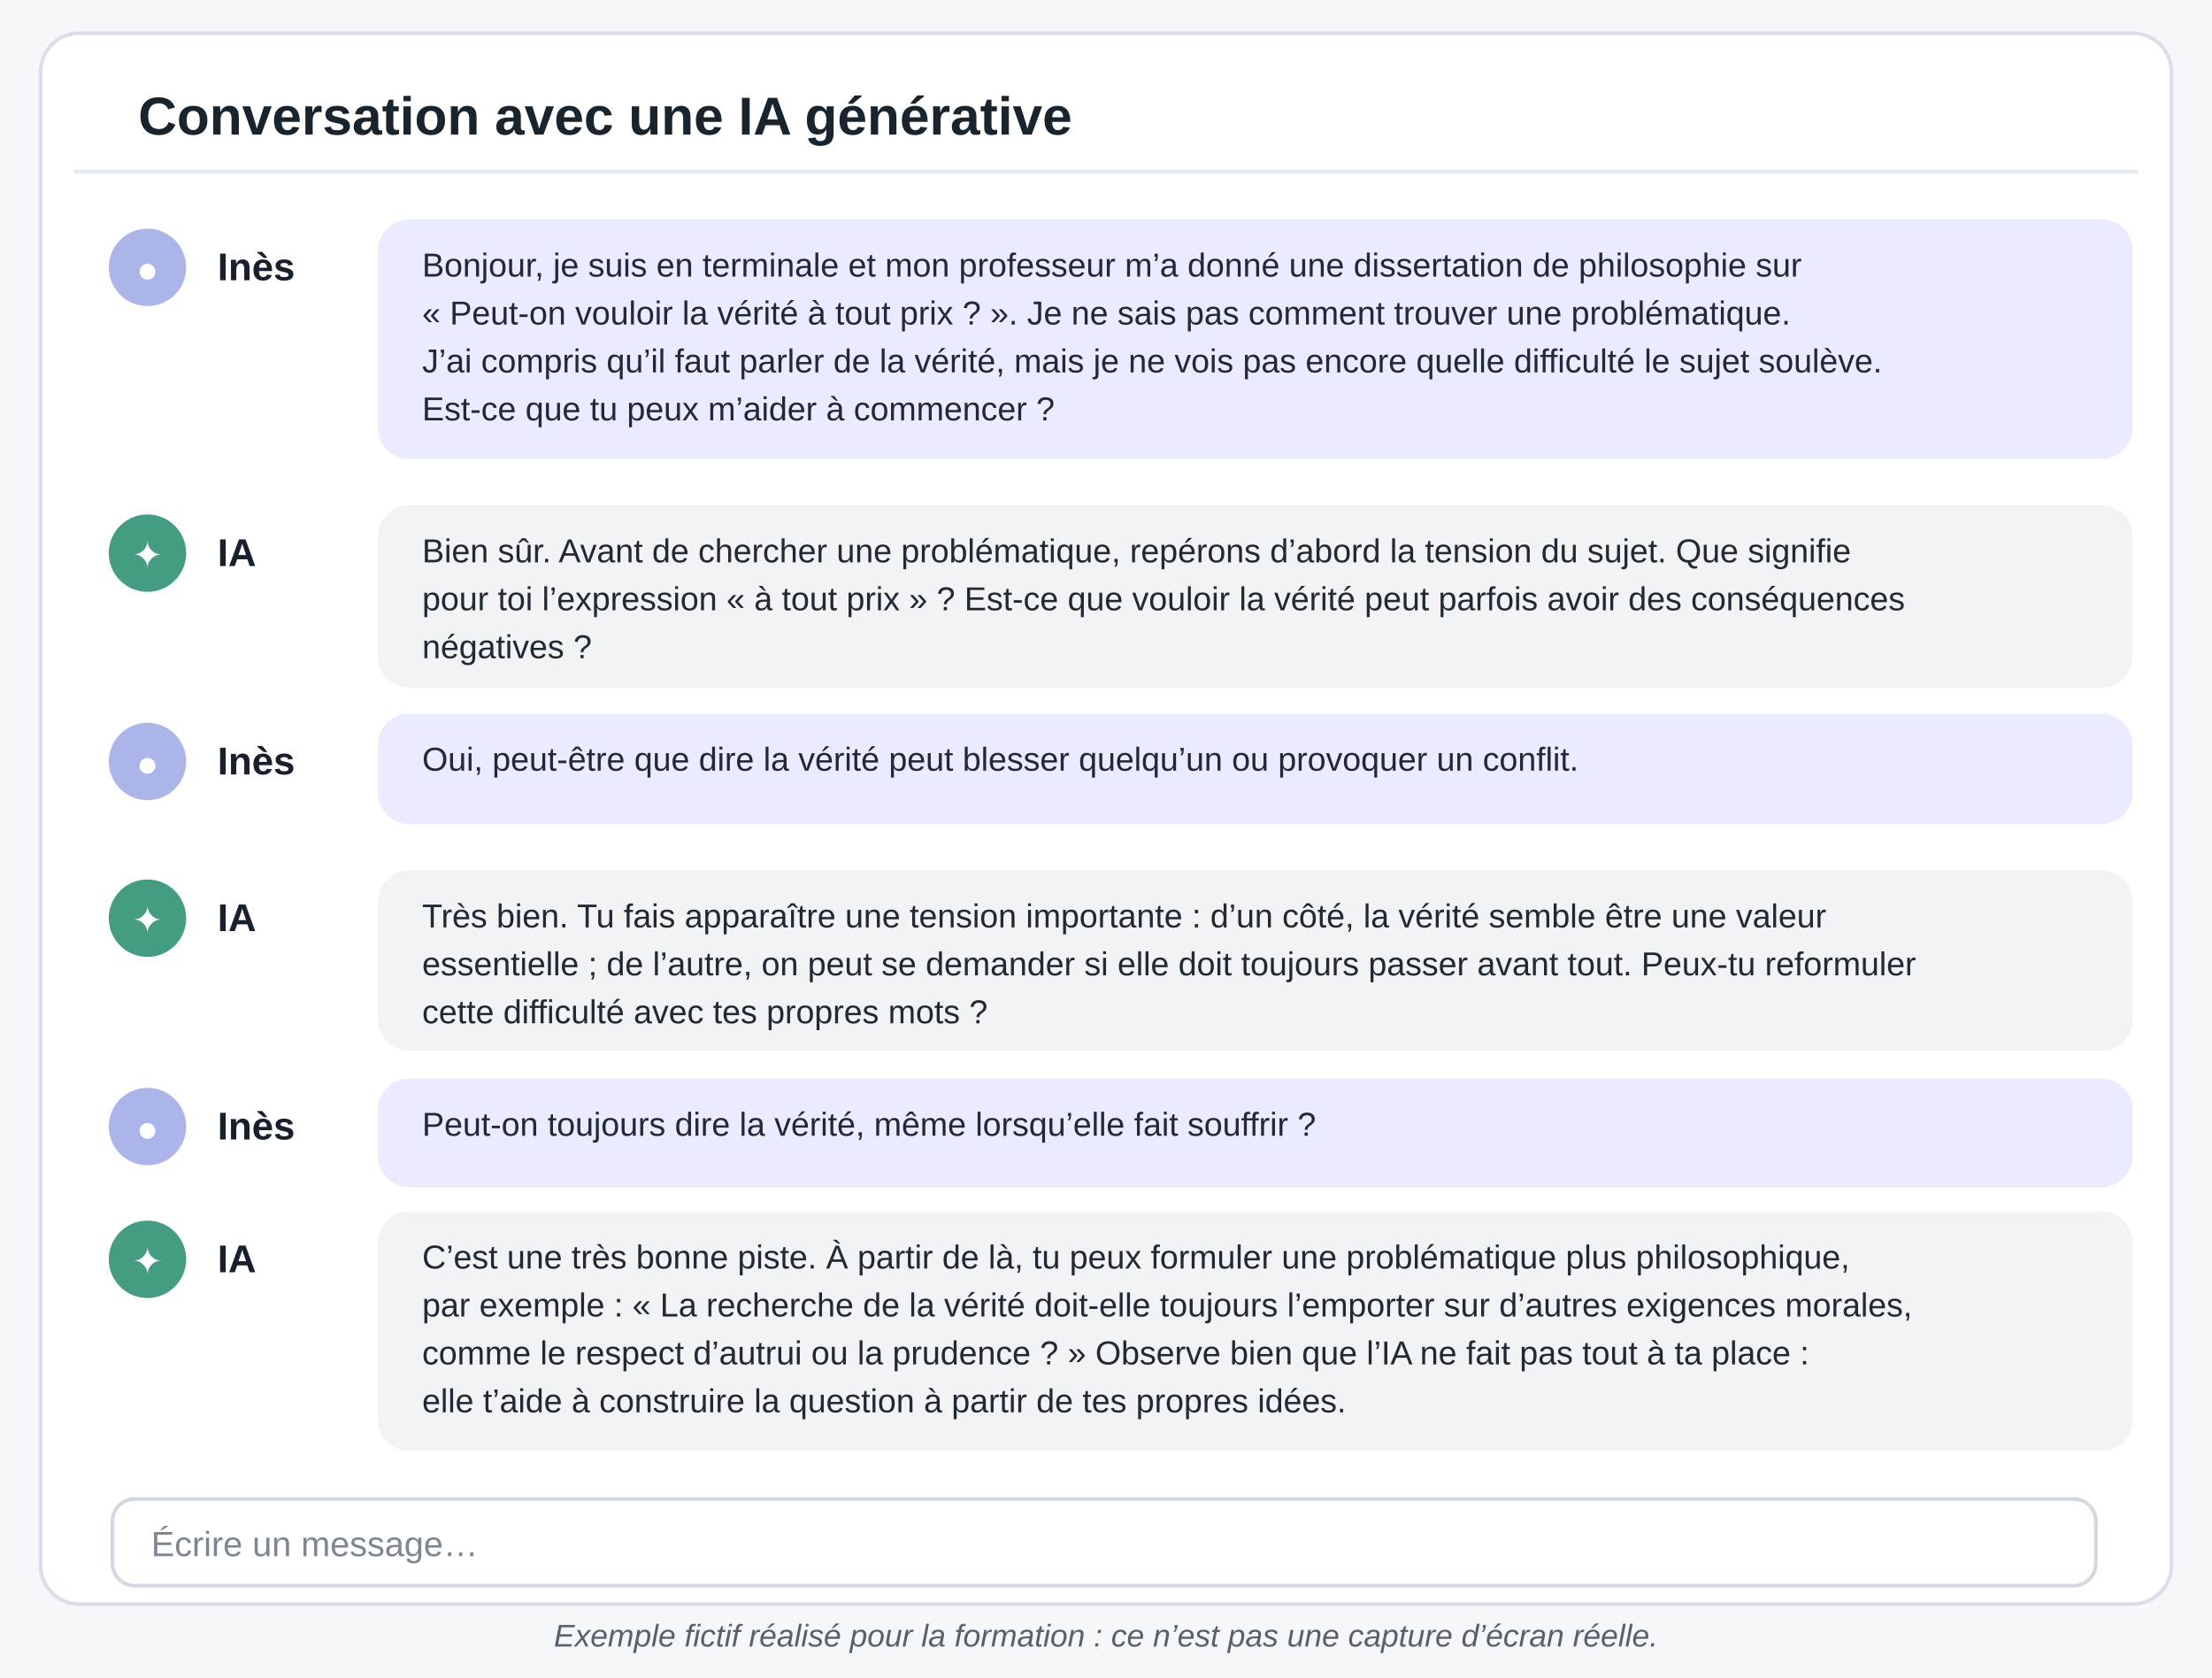
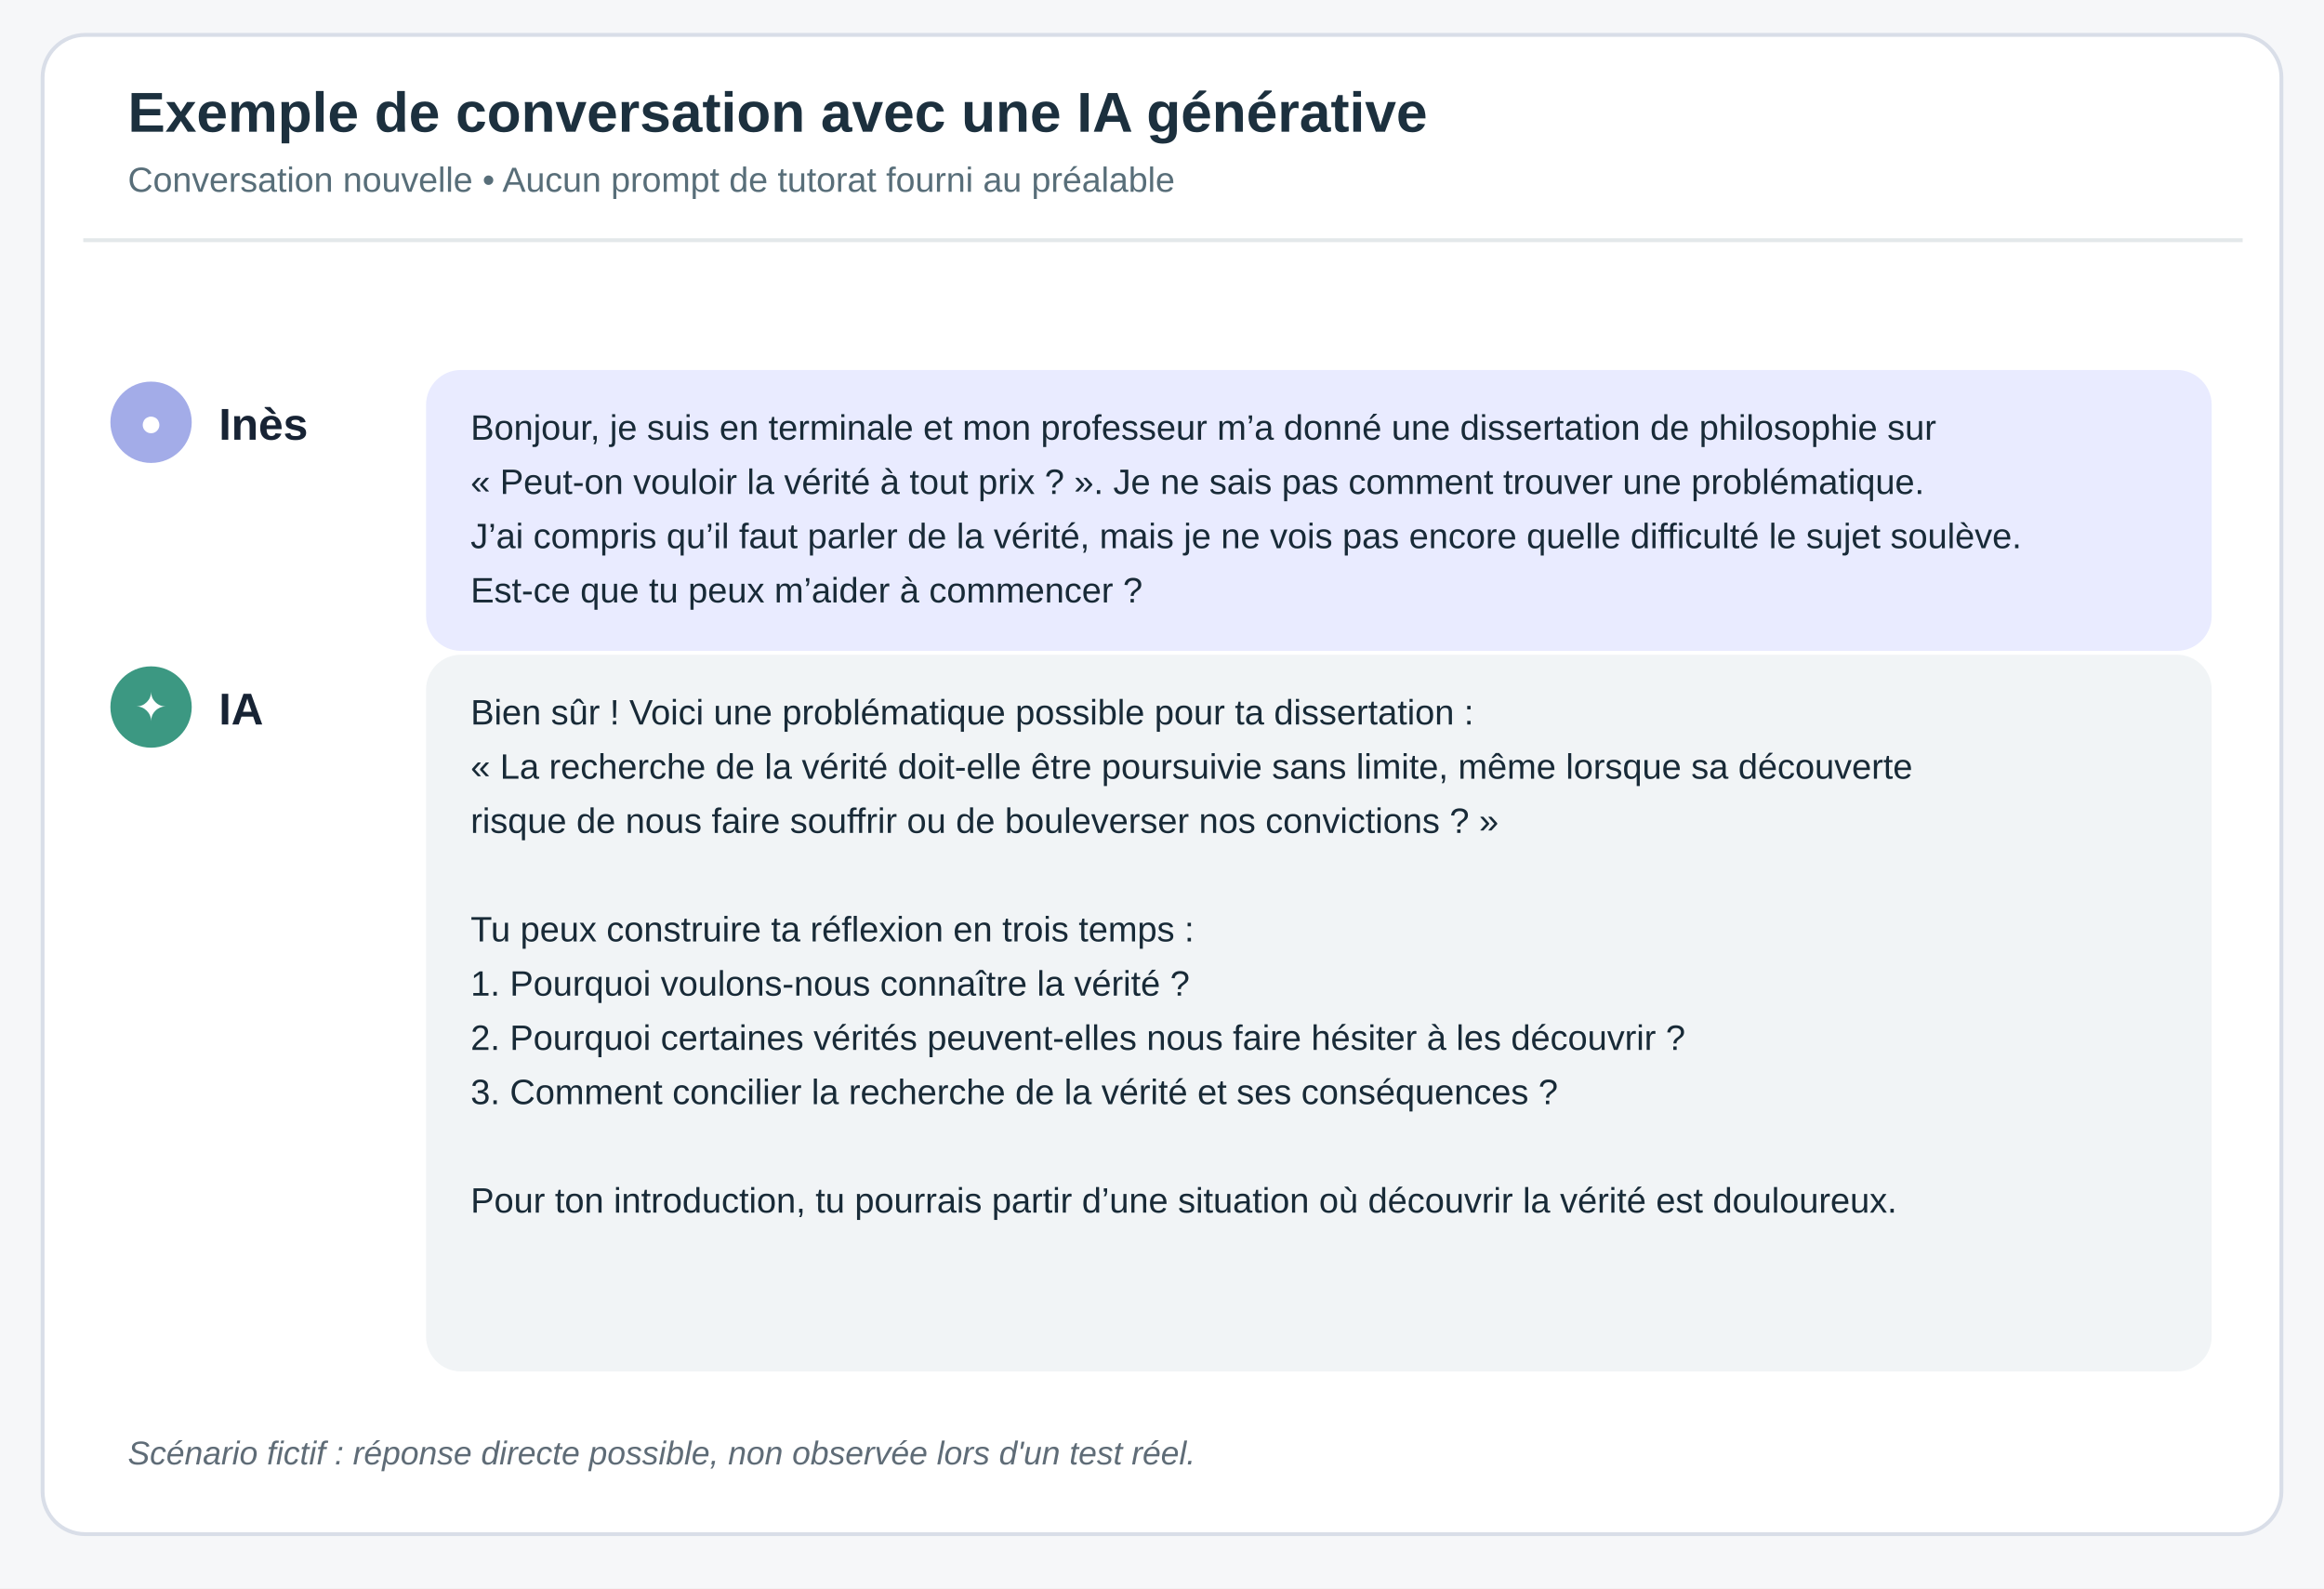
- <svg xmlns="http://www.w3.org/2000/svg" viewBox="0 0 1200 910" width="1200" height="910" role="img" aria-labelledby="titre description">
-   <rect width="1200" height="910" fill="#f6f7f9" />
-   <rect x="22" y="18" width="1156" height="852" rx="21" fill="#fff" stroke="#d9dee8" stroke-width="2" />
-   <text x="75" y="73" font-family="Arial,Helvetica,sans-serif" font-size="29" font-weight="700" fill="#18252e">Conversation avec une IA générative</text>
-   <path d="M40 93 H1160" stroke="#e4e8ef" stroke-width="2" />
+ <svg xmlns="http://www.w3.org/2000/svg" viewBox="0 0 1200 820" width="1200" height="820" role="img" aria-labelledby="titre description">
+   <rect width="1200" height="820" fill="#f6f7f9" />
+   <rect x="22" y="18" width="1156" height="774" rx="22" fill="#fff" stroke="#d9dee8" stroke-width="2" />
  <g font-family="Arial,Helvetica,sans-serif">
-     <rect x="205" y="119" width="952" height="130" rx="17" fill="#eaebff" />
-     <circle cx="80" cy="145" r="21" fill="#abb5ea" />
-     <text x="80" y="153" text-anchor="middle" font-size="20" fill="white">●</text>
-     <text x="118" y="152" font-size="21" font-weight="700" fill="#17202c">Inès</text>
-     <text x="229" y="150" font-size="18" fill="#202934">Bonjour, je suis en terminale et mon professeur m’a donné une dissertation de philosophie sur</text>
-     <text x="229" y="176" font-size="18" fill="#202934">« Peut-on vouloir la vérité à tout prix ? ». Je ne sais pas comment trouver une problématique.</text>
-     <text x="229" y="202" font-size="18" fill="#202934">J’ai compris qu’il faut parler de la vérité, mais je ne vois pas encore quelle difficulté le sujet soulève.</text>
-     <text x="229" y="228" font-size="18" fill="#202934">Est-ce que tu peux m’aider à commencer ?</text>
-     <rect x="205" y="274" width="952" height="99" rx="17" fill="#f1f3f5" />
-     <circle cx="80" cy="300" r="21" fill="#449c83" />
-     <text x="80" y="308" text-anchor="middle" font-size="20" fill="white">✦</text>
-     <text x="118" y="307" font-size="21" font-weight="700" fill="#17202c">IA</text>
-     <text x="229" y="305" font-size="18" fill="#202934">Bien sûr. Avant de chercher une problématique, repérons d’abord la tension du sujet. Que signifie</text>
-     <text x="229" y="331" font-size="18" fill="#202934">pour toi l’expression « à tout prix » ? Est-ce que vouloir la vérité peut parfois avoir des conséquences</text>
-     <text x="229" y="357" font-size="18" fill="#202934">négatives ?</text>
-     <rect x="205" y="387" width="952" height="60" rx="17" fill="#eaebff" />
-     <circle cx="80" cy="413" r="21" fill="#abb5ea" />
-     <text x="80" y="421" text-anchor="middle" font-size="20" fill="white">●</text>
-     <text x="118" y="420" font-size="21" font-weight="700" fill="#17202c">Inès</text>
-     <text x="229" y="418" font-size="18" fill="#202934">Oui, peut-être que dire la vérité peut blesser quelqu’un ou provoquer un conflit.</text>
-     <rect x="205" y="472" width="952" height="98" rx="17" fill="#f1f3f5" />
-     <circle cx="80" cy="498" r="21" fill="#449c83" />
-     <text x="80" y="506" text-anchor="middle" font-size="20" fill="white">✦</text>
-     <text x="118" y="505" font-size="21" font-weight="700" fill="#17202c">IA</text>
-     <text x="229" y="503" font-size="18" fill="#202934">Très bien. Tu fais apparaître une tension importante : d’un côté, la vérité semble être une valeur</text>
-     <text x="229" y="529" font-size="18" fill="#202934">essentielle ; de l’autre, on peut se demander si elle doit toujours passer avant tout. Peux-tu reformuler</text>
-     <text x="229" y="555" font-size="18" fill="#202934">cette difficulté avec tes propres mots ?</text>
-     <rect x="205" y="585" width="952" height="59" rx="17" fill="#eaebff" />
-     <circle cx="80" cy="611" r="21" fill="#abb5ea" />
-     <text x="80" y="619" text-anchor="middle" font-size="20" fill="white">●</text>
-     <text x="118" y="618" font-size="21" font-weight="700" fill="#17202c">Inès</text>
-     <text x="229" y="616" font-size="18" fill="#202934">Peut-on toujours dire la vérité, même lorsqu’elle fait souffrir ?</text>
-     <rect x="205" y="657" width="952" height="130" rx="17" fill="#f1f3f5" />
-     <circle cx="80" cy="683" r="21" fill="#449c83" />
-     <text x="80" y="691" text-anchor="middle" font-size="20" fill="white">✦</text>
-     <text x="118" y="690" font-size="21" font-weight="700" fill="#17202c">IA</text>
-     <text x="229" y="688" font-size="18" fill="#202934">C’est une très bonne piste. À partir de là, tu peux formuler une problématique plus philosophique,</text>
-     <text x="229" y="714" font-size="18" fill="#202934">par exemple : « La recherche de la vérité doit-elle toujours l’emporter sur d’autres exigences morales,</text>
-     <text x="229" y="740" font-size="18" fill="#202934">comme le respect d’autrui ou la prudence ? » Observe bien que l’IA ne fait pas tout à ta place :</text>
-     <text x="229" y="766" font-size="18" fill="#202934">elle t’aide à construire la question à partir de tes propres idées.</text>
-     <rect x="61" y="813" width="1076" height="47" rx="12" stroke="#d1d8e1" stroke-width="2" fill="#fff" />
-     <text x="82" y="844" fill="#7d8793" font-size="19">Écrire un message…</text>
-     <text x="600" y="893" text-anchor="middle" fill="#56616d" font-style="italic" font-size="17">Exemple fictif réalisé pour la formation : ce n’est pas une capture d’écran réelle.</text>
+     <text x="66" y="68" font-size="29" font-weight="700" fill="#1c303e">Exemple de conversation avec une IA générative</text>
+     <text x="66" y="99" font-size="18" fill="#586e79">Conversation nouvelle • Aucun prompt de tutorat fourni au préalable</text>
+     <path d="M43 124H1158" stroke="#e3e8ea" stroke-width="2" />
+     <rect x="220" y="191" width="922" height="145" rx="18" fill="#e9ebff" />
+     <circle cx="78" cy="218" r="21" fill="#a3ace8" />
+     <text x="78" y="225" text-anchor="middle" fill="#fff" font-size="20">●</text>
+     <text x="113" y="227" fill="#172334" font-weight="700" font-size="23">Inès</text>
+     <text x="243" y="227" font-size="18.2" fill="#182a37">Bonjour, je suis en terminale et mon professeur m’a donné une dissertation de philosophie sur</text>
+     <text x="243" y="255" font-size="18.2" fill="#182a37">« Peut-on vouloir la vérité à tout prix ? ». Je ne sais pas comment trouver une problématique.</text>
+     <text x="243" y="283" font-size="18.2" fill="#182a37">J’ai compris qu’il faut parler de la vérité, mais je ne vois pas encore quelle difficulté le sujet soulève.</text>
+     <text x="243" y="311" font-size="18.2" fill="#182a37">Est-ce que tu peux m’aider à commencer ?</text>
+     <rect x="220" y="338" width="922" height="370" rx="18" fill="#f1f4f6" />
+     <circle cx="78" cy="365" r="21" fill="#3c9882" />
+     <text x="78" y="372" text-anchor="middle" fill="#fff" font-size="20">✦</text>
+     <text x="113" y="374" fill="#172334" font-weight="700" font-size="23">IA</text>
+     <text x="243" y="374" font-size="18.2" fill="#182a37">Bien sûr ! Voici une problématique possible pour ta dissertation :</text>
+     <text x="243" y="402" font-size="18.2" fill="#182a37">« La recherche de la vérité doit-elle être poursuivie sans limite, même lorsque sa découverte</text>
+     <text x="243" y="430" font-size="18.2" fill="#182a37">risque de nous faire souffrir ou de bouleverser nos convictions ? »</text>
+     <text x="243" y="486" font-size="18.2" fill="#182a37">Tu peux construire ta réflexion en trois temps :</text>
+     <text x="243" y="514" font-size="18.2" fill="#182a37">1. Pourquoi voulons-nous connaître la vérité ?</text>
+     <text x="243" y="542" font-size="18.2" fill="#182a37">2. Pourquoi certaines vérités peuvent-elles nous faire hésiter à les découvrir ?</text>
+     <text x="243" y="570" font-size="18.2" fill="#182a37">3. Comment concilier la recherche de la vérité et ses conséquences ?</text>
+     <text x="243" y="626" font-size="18.2" fill="#182a37">Pour ton introduction, tu pourrais partir d’une situation où découvrir la vérité est douloureux.</text>
+     <text x="66" y="756" font-size="17" fill="#5f6c77" font-style="italic">Scénario fictif : réponse directe possible, non observée lors d'un test réel.</text>
  </g>
</svg>
